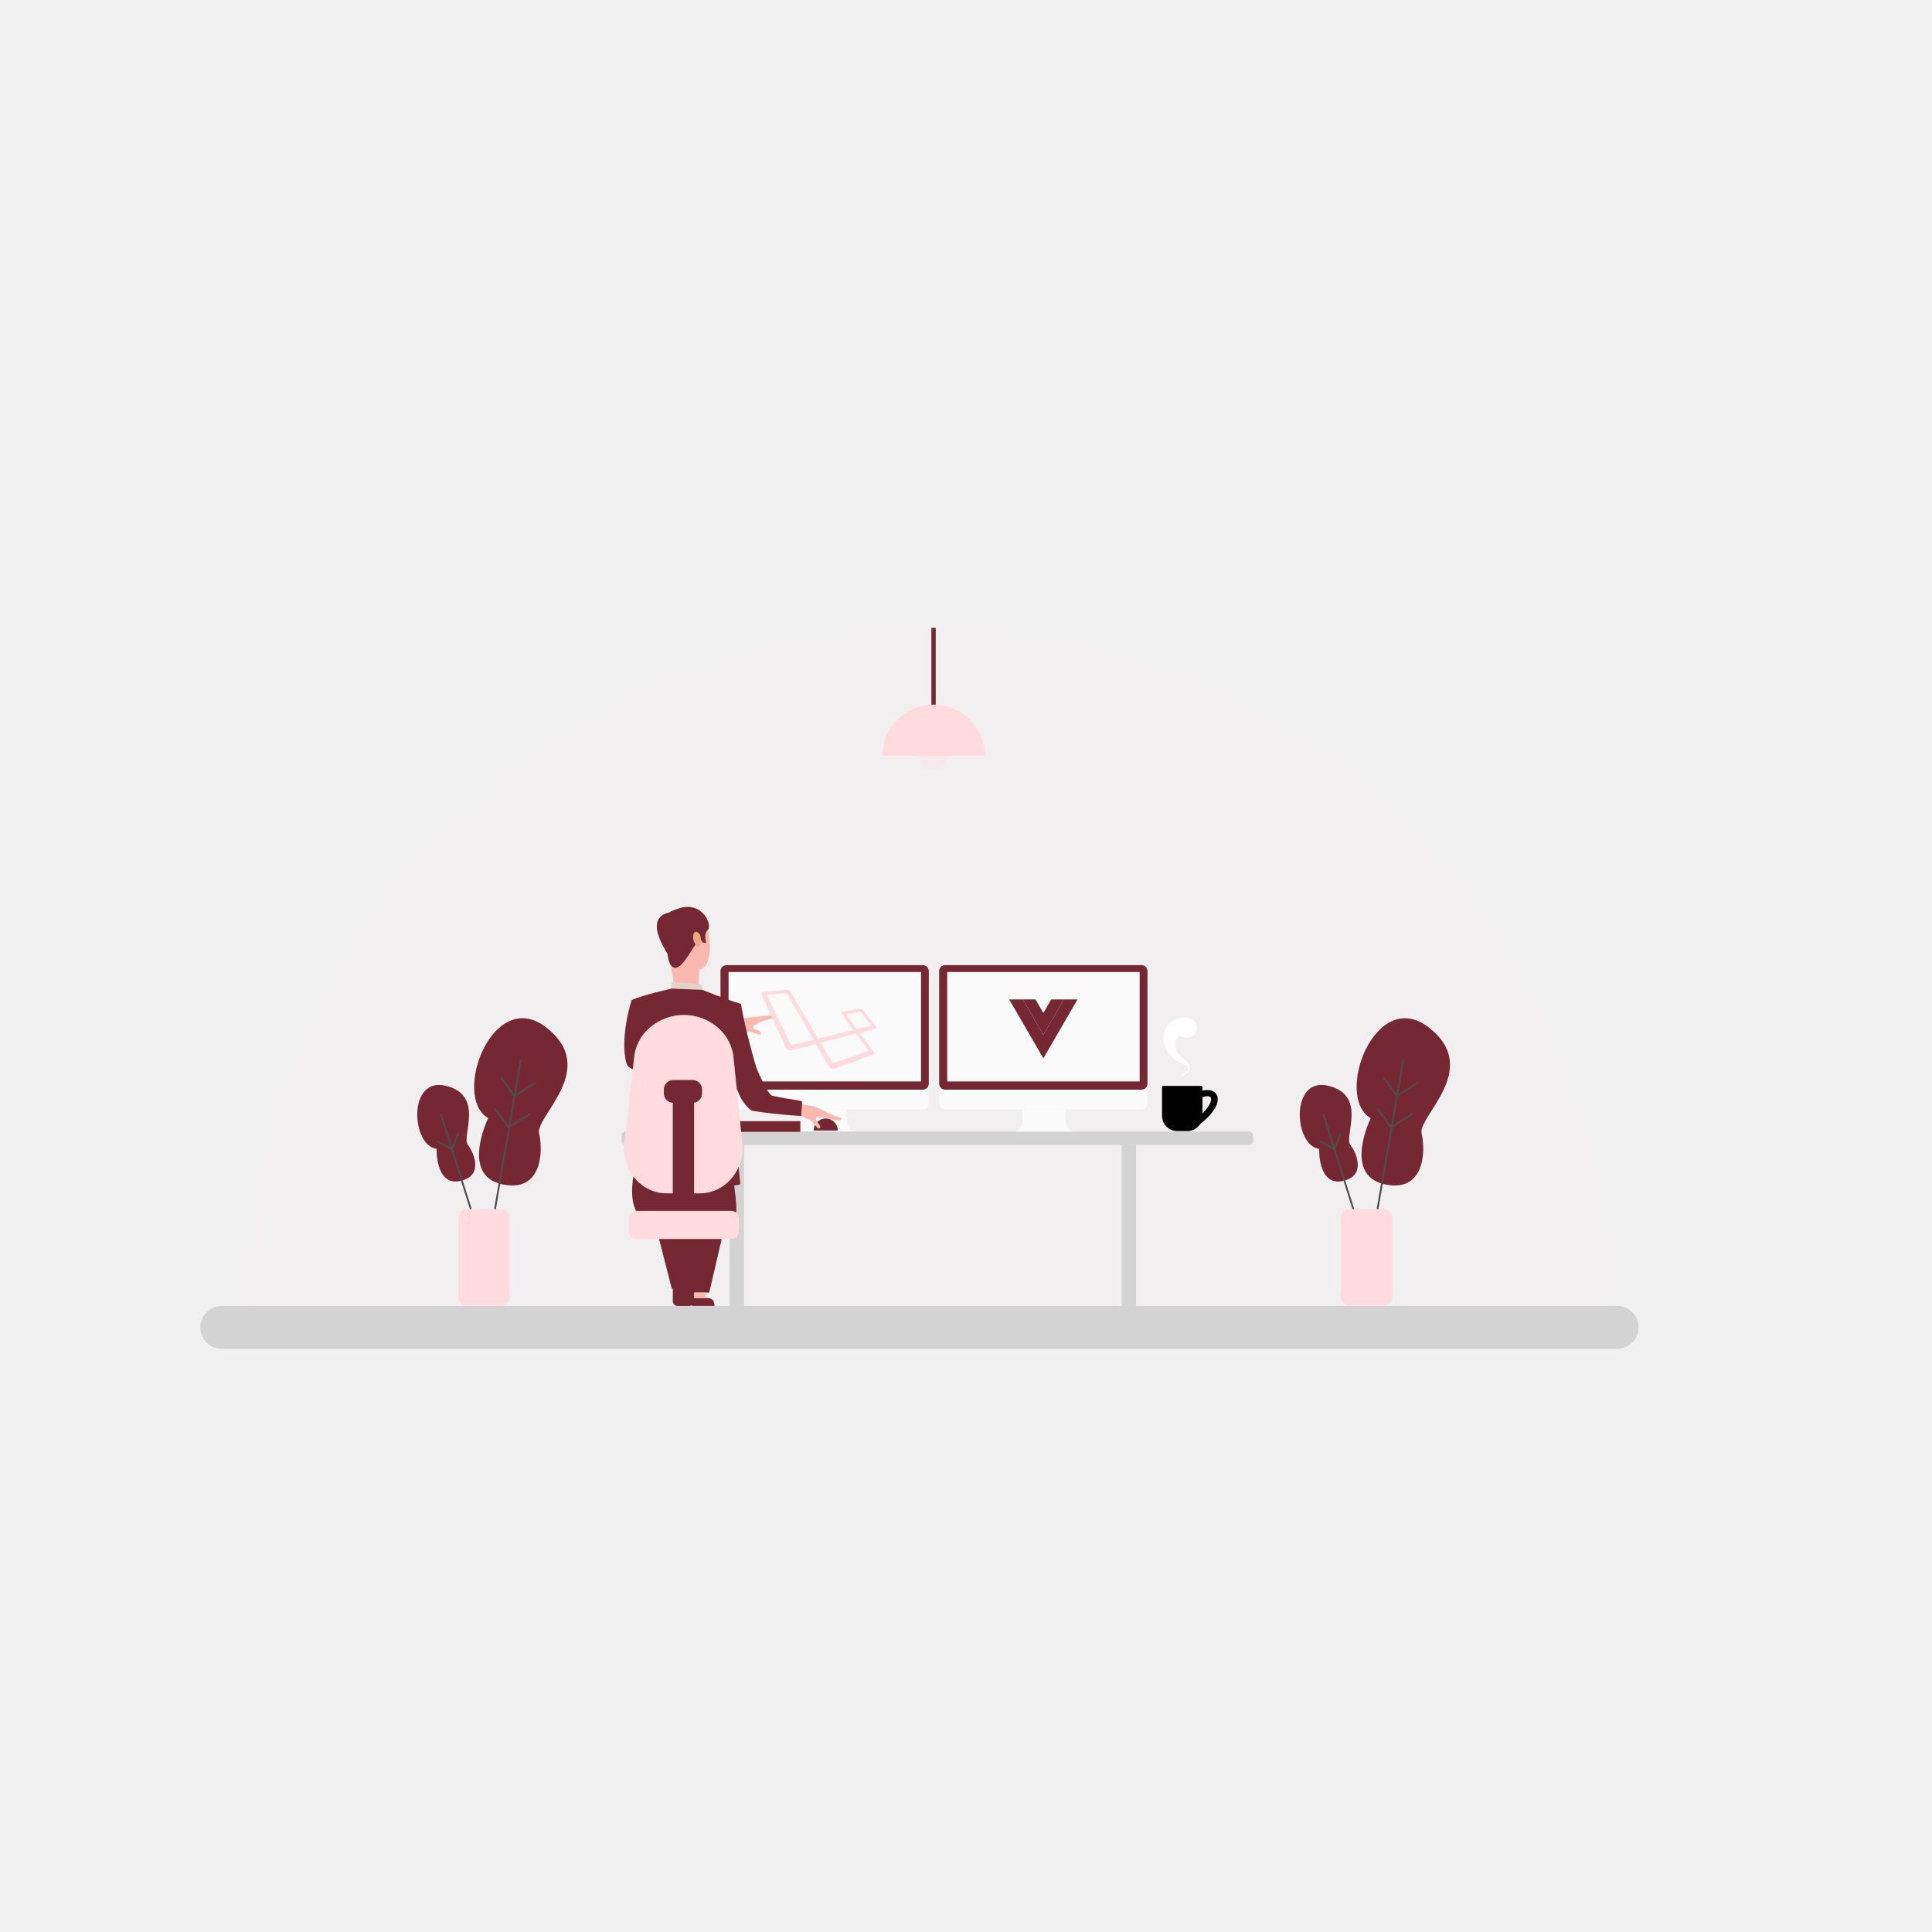
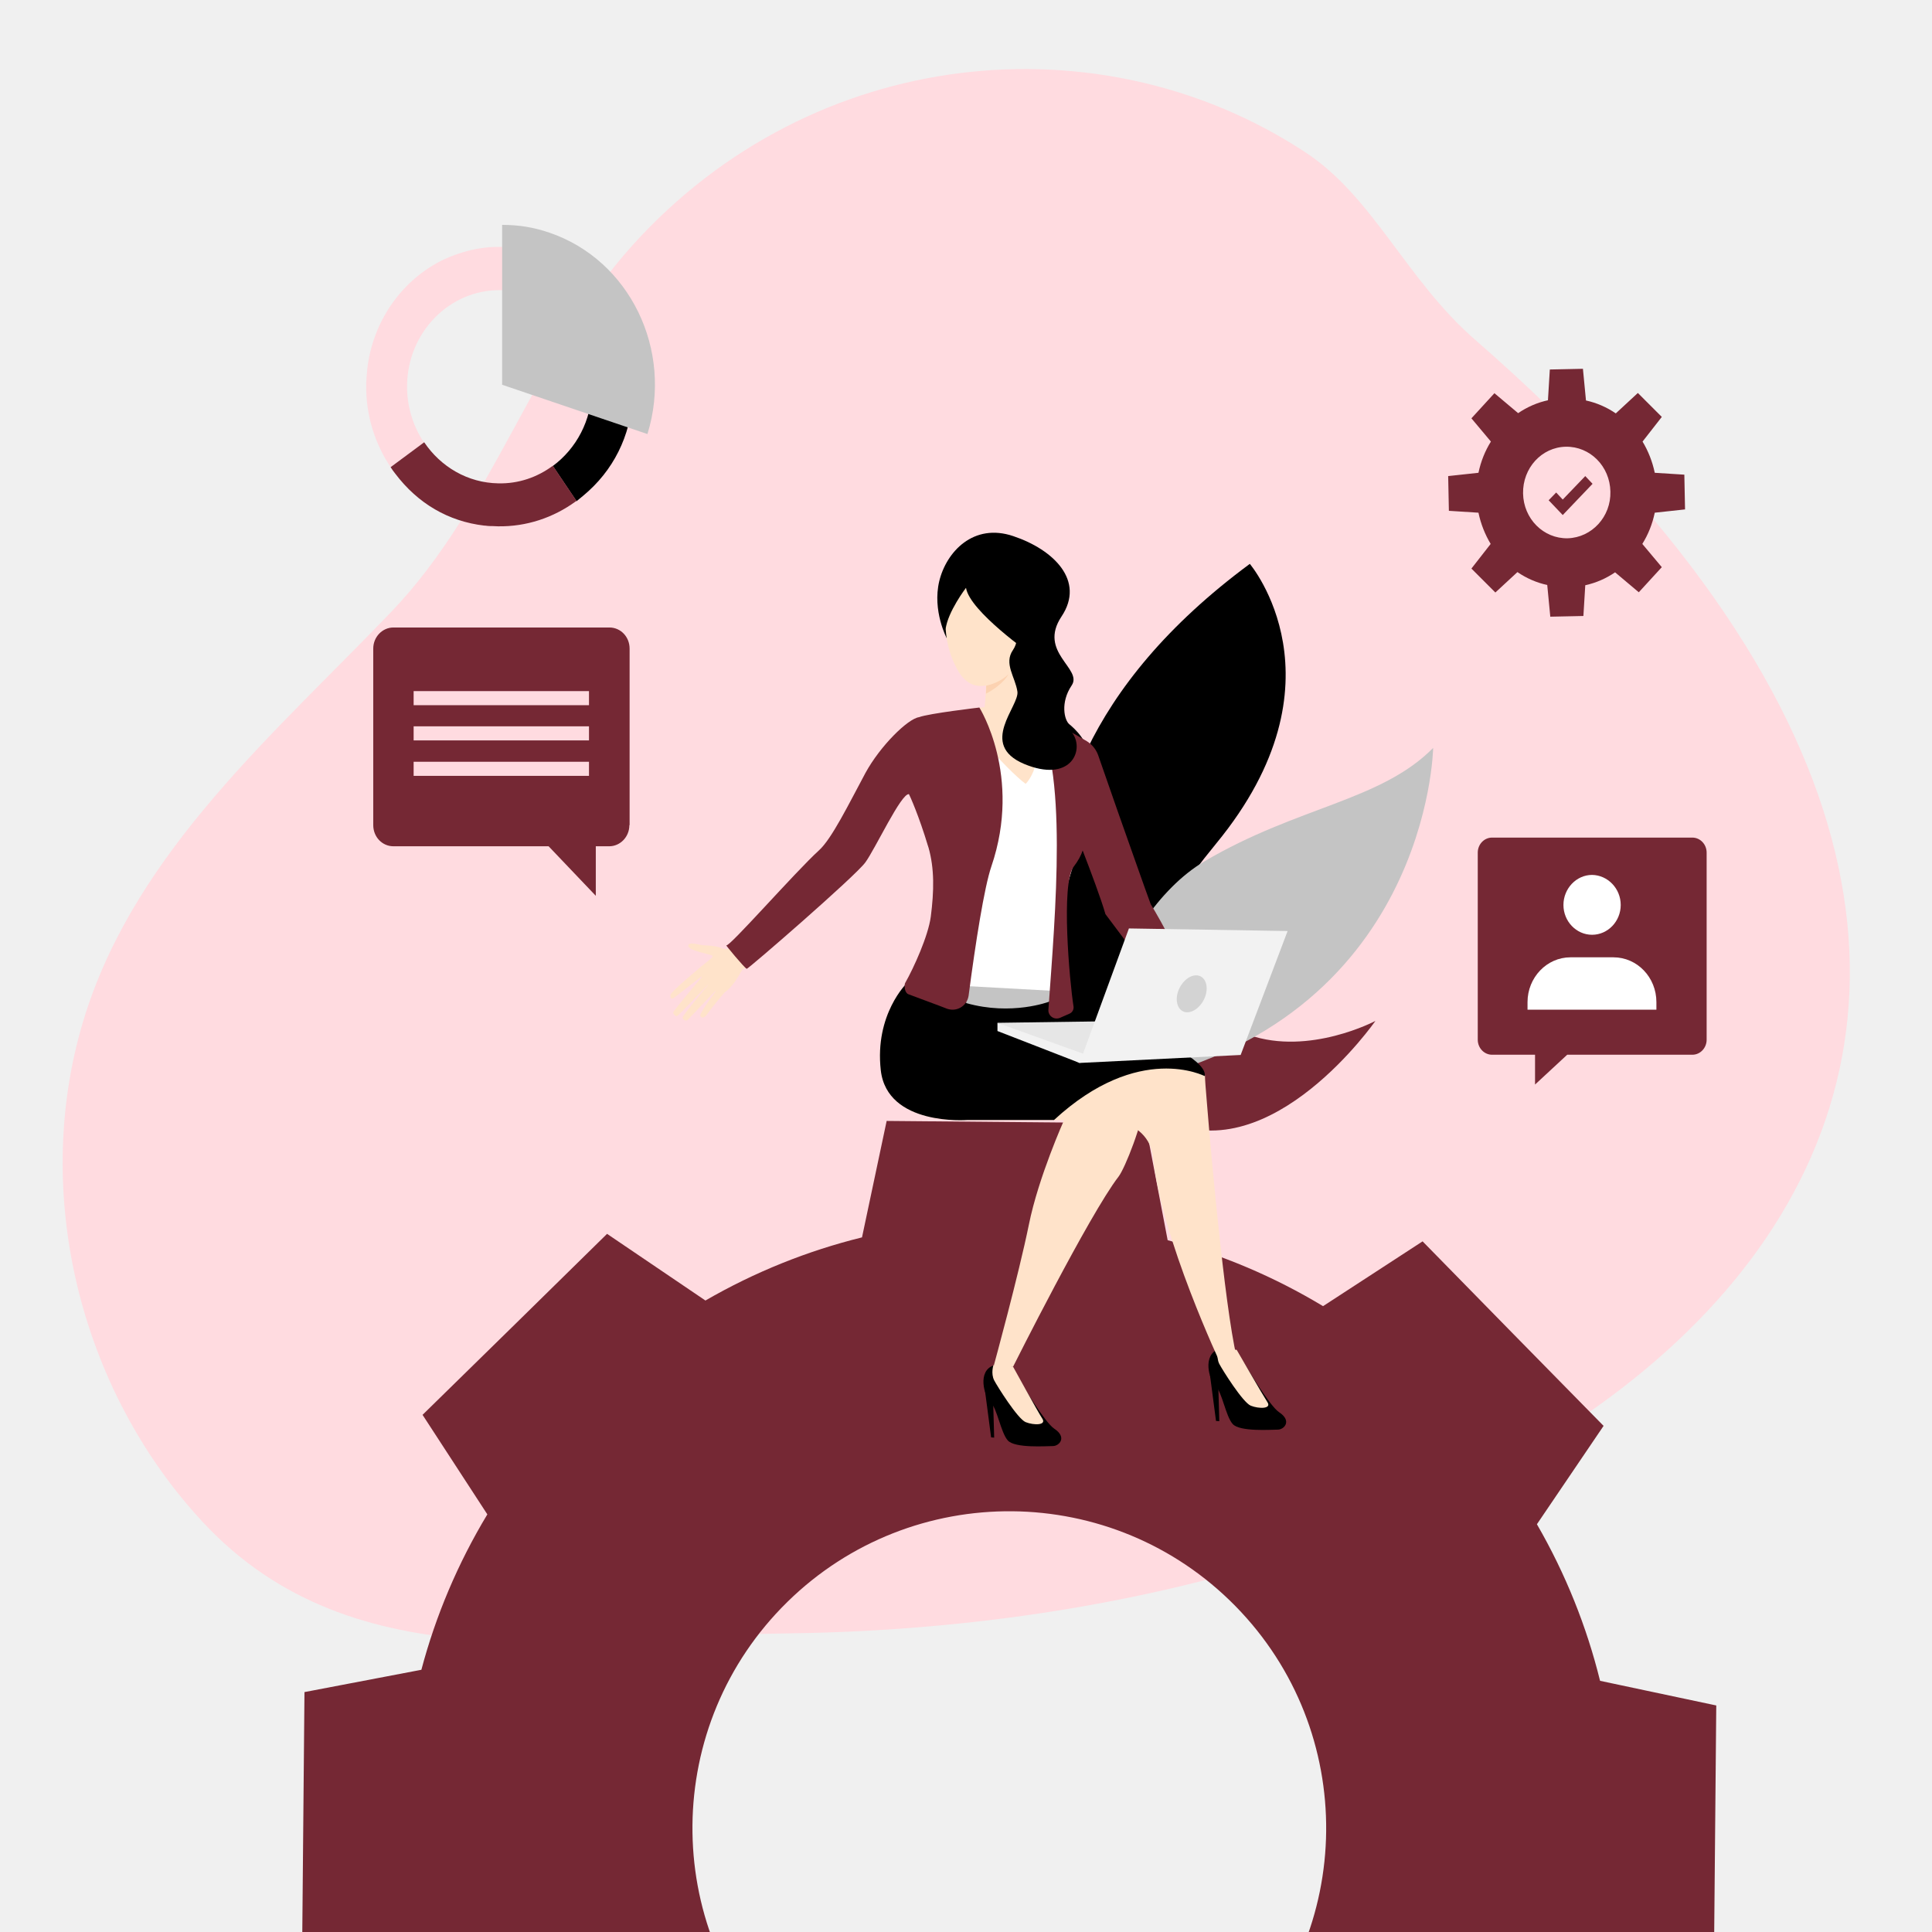
- <svg xmlns="http://www.w3.org/2000/svg" id="SvgjsSvg1059" width="360" height="360" version="1.1">
-   <defs id="SvgjsDefs1060" />
-   <g id="SvgjsG1061">
-     <svg viewBox="0 0 1080 1080" width="360" height="360">
-       <path fill="#ffdbe0" d="M138.95 731.168c0-209.822 170.094-379.916 379.916-379.916s379.916 170.094 379.916 379.916" opacity=".07" class="colorFFBE55 svgShape" />
-       <g fill="#ffdbe0" class="colorFFBE55 svgShape">
-         <path d="M671.504 607.021h-21.221a.679.679 0 0 0-.679.679v16.102a8.483 8.483 0 0 0 8.483 8.483h5.614a8.483 8.483 0 0 0 8.483-8.483V607.7a.68.68 0 0 0-.68-.679z" fill="#000000" class="color000 svgShape" />
-         <path d="M668.96 629.509c4.789-2.704 13.004-10.684 11.636-16.299-.366-1.501-1.283-2.631-2.654-3.267-3.173-1.475-7.716.306-8.223.514l1.512 3.153c1.096-.446 3.775-1.175 5.036-.586.255.119.536.324.686.943.798 3.272-5.631 10.167-9.939 12.6l1.946 2.942z" fill="#000000" class="color000 svgShape" />
-       </g>
-       <path fill="#fafafa" d="M515.851 620.209H406.1a3.347 3.347 0 0 1-3.347-3.347V553.92a3.346 3.346 0 0 1 3.346-3.346H515.85a3.346 3.346 0 0 1 3.346 3.346v62.942a3.345 3.345 0 0 1-3.345 3.347z" class="colorFAFAFA svgShape" />
-       <path fill="#fafafa" d="M474.144 629.284c-.417-1.113-.594-2.321-.594-3.528v-5.548h-24.293v5.548c0 1.207-.177 2.415-.594 3.528-.58 1.548-1.691 3.267-3.764 3.267H477.907c-2.072 0-3.183-1.719-3.763-3.267z" class="colorFAFAFA svgShape" />
-       <path fill="#d3d3d3" d="M698.362 640.01H349.647a2.118 2.118 0 0 1-2.118-2.118v-3.258c0-1.17.948-2.118 2.118-2.118h348.715c1.17 0 2.118.948 2.118 2.118v3.258a2.117 2.117 0 0 1-2.118 2.118z" class="colorD3D3D3 svgShape" />
-       <path fill="#d3d3d3" d="M407.903 640.01h8.01v90.034h-8.01zM627.037 640.01h8.01v90.034h-8.01z" class="colorD3D3D3 svgShape" />
-       <path fill="#752834" d="M515.851 609.133H406.1a3.347 3.347 0 0 1-3.347-3.347v-62.942a3.347 3.347 0 0 1 3.347-3.347h109.751a3.346 3.346 0 0 1 3.346 3.346v62.942a3.346 3.346 0 0 1-3.346 3.348z" class="color2A94F4 svgShape" />
-       <path fill="#fafafa" d="M407.264 543.372h107.585v61.174H407.264zM638.089 620.209h-109.75a3.347 3.347 0 0 1-3.347-3.347V553.92a3.347 3.347 0 0 1 3.347-3.347H638.09a3.347 3.347 0 0 1 3.347 3.347v62.942a3.348 3.348 0 0 1-3.348 3.347z" class="colorFAFAFA svgShape" />
-       <path fill="#fafafa" d="M596.382 629.284c-.417-1.113-.594-2.321-.594-3.528v-5.548h-24.293v5.548c0 1.207-.177 2.415-.594 3.528-.58 1.548-1.691 3.267-3.764 3.267H600.145c-2.072 0-3.182-1.719-3.763-3.267z" class="colorFAFAFA svgShape" />
-       <path fill="#752834" d="M638.089 609.133h-109.75a3.347 3.347 0 0 1-3.347-3.347v-62.942a3.347 3.347 0 0 1 3.347-3.347H638.09a3.347 3.347 0 0 1 3.347 3.347v62.942a3.348 3.348 0 0 1-3.348 3.347z" class="color2A94F4 svgShape" />
-       <path fill="#fafafa" d="M529.502 543.372h107.585v61.174H529.502z" class="colorFAFAFA svgShape" />
-       <path fill="#ffffff" d="M660.316 600.878a7.681 7.681 0 0 0 2.023-1.102c.608-.458 1.156-1.021 1.437-1.649.3-.631.219-1.241-.111-1.739-.34-.504-.898-.927-1.507-1.285a13.398 13.398 0 0 0-1.99-.919c-.323-.118-.763-.275-1.175-.462a13.851 13.851 0 0 1-1.218-.611 14.024 14.024 0 0 1-4.185-3.675 15.7 15.7 0 0 1-2.611-5.179c-.543-1.92-.76-4.022-.372-6.258a11.803 11.803 0 0 1 1.156-3.398 10.312 10.312 0 0 1 2.526-3.139c1.082-.914 2.392-1.601 3.721-2.015a13.654 13.654 0 0 1 3.926-.605l1.341-.017a5.588 5.588 0 1 1-2.38 10.61c-.667-.325-1.021-.499-1.447-.52-.43-.035-1.097.348-1.582 1.188-.49.824-.798 1.975-.843 3.189a9.307 9.307 0 0 0 .621 3.73 9.955 9.955 0 0 0 2.917 4.076c.266.228.538.426.913.687.695.501 1.374 1.042 2.001 1.678.616.638 1.219 1.372 1.538 2.326.161.47.227 1 .145 1.501a3.285 3.285 0 0 1-.546 1.326c-.533.746-1.214 1.253-1.906 1.697a19.02 19.02 0 0 1-2.17 1.147.312.312 0 0 1-.258-.567c.008-.003.015-.007.023-.009l.013-.006z" class="colorFFF svgShape" />
-       <path fill="#fafafa" d="M613.67 596.83h-59.085a6.29 6.29 0 0 1-6.29-6.289v-33.677a6.289 6.289 0 0 1 6.29-6.289h59.085a6.289 6.289 0 0 1 6.289 6.289v33.677a6.29 6.29 0 0 1-6.289 6.289z" class="colorFAFAFA svgShape" />
-       <path fill="#752834" d="M454.86 631.978a6.737 6.737 0 1 1 13.474 0" class="color0B4870 svgShape" />
-       <path fill="#fab9af" d="M402.56 575.419s4.474-2.139 6.438-3.259c1.964-1.117 7.015-2.654 7.423-3.018.407-.366 14.974-1.264 15.858-2.025.883-.761 1.742 1.786-2.033 2.613s-9.028 2.849-9.316 4.325c-.287 1.476 3.878 1.825 4.3 3.04.422 1.215-.118.944-.715 1.203-.598.261-4.955-2.152-6.871-1.466-1.916.686-4.845-.263-6.314.239-1.468.502-8.609 2.905-8.609 2.905l-.161-4.557z" class="colorFAB9AF svgShape" />
-       <path fill="#ead8cf" d="m410.634 578.578 2.304-.852s-2.874-6.745-4.128-6.582c-1.446.19-3.248.666-3.248.666l5.072 6.768z" class="colorEAD8CF svgShape" />
-       <path fill="#752834" d="M411.161 579.744c-.295-.22-4.899-9.053-4.899-9.053l-9.837 1.334 5.316 10.463 9.42-2.744z" class="colorCCE9FF svgShape" />
-       <path fill="#fab9af" d="M439.498 616.685s5.035.456 7.34.501c2.304.044 7.531 1.331 8.078 1.223.549-.106 13.782 6.702 14.954 6.492 1.171-.206.596 2.476-3.144 1.232-3.74-1.245-9.397-2.211-10.419-1.068-1.02 1.144 2.448 3.622 2.183 4.905-.263 1.288-.593.767-1.252.684-.661-.085-3.221-4.47-5.257-4.869-2.035-.397-4.109-2.757-5.656-3.081-1.548-.325-9.06-1.944-9.06-1.944l2.233-4.075zM376.765 509.295s11.279-4.213 16.48 4.374c5.2 8.585 4.7 25.771-.987 27.886-5.684 2.113-14.225 1.008-17.135-4.364-2.91-5.372-5.539-13.137-5.412-18.328.126-5.192 4.093-8.07 7.054-9.568z" class="colorFAB9AF svgShape" />
-       <path fill="#fab9af" d="M391.035 541.947s-.911 8.095-.135 9.598c.776 1.498-14.079 0-14.079 0s-1.341-11.671-3.709-18.568c-2.369-6.891 17.923 8.97 17.923 8.97z" class="colorFAB9AF svgShape" />
-       <path fill="#752834" d="M373.112 532.977s.546 8.689 4.882 8.009c4.335-.678 10.139-13.383 11.949-14.015 1.81-.634 1.827-1.698 1.827-1.698l1.133 1.656 1.922.122s-1.753-5.16.892-7.265c2.646-2.103-2.746-16.701-16.648-11.841 0 0-10.679 2.944-10.291 9.016.389 6.075 1.945 12.994 4.334 16.016z" class="color0B4870 svgShape" />
-       <path fill="#e2d2ca" d="M392.662 553.351s-.049-2.864-1.348-3.142c-1.299-.273-14.341-1.527-15.935-.9v3.34s3.073 1.89 17.283.702z" class="colorE2D2CA svgShape" />
-       <path fill="#eea886" d="M391.483 523.066c-.243-1.02-2.834-3.93-3.825-.812-.992 3.115 1.499 7.309 2.888 6.948 1.389-.357 1.554-3.553.937-6.136z" class="colorEEA886 svgShape" />
-       <path fill="#752834" d="M410.416 662.734s1.774 12.663 1.026 14.908-7.486 12.726-7.486 12.726l-7.486 32.19h-8.983l-.749-37.43-3.743 35.933-7.486-.749-8.983-35.184s-15.842-.853-12.787-25.13c3.054-24.277 56.677 2.736 56.677 2.736z" class="color0B4870 svgShape" />
-       <path fill="#752834" d="M353.672 660.381s6.916 2.037 18.712 3.337c11.795 1.3 41.265-.468 41.451-1.861.187-1.395-6.339-51.891-5.967-54.491.371-2.6.57-11.866.57-11.866.146 2.539 2.732 12.91 5.855 18.562 1.127 2.042 4.428 6.638 6.735 6.987 12.872 1.945 26.228 2.918 27.096 2.694-.729-.317.807-7.966 0-8.235-.706-.237-9.732-1.497-16.469-2.994-2.476-.55-8.422-14.627-8.422-14.627-1.115-2.508-5.174-18.304-6.435-23.771-2.846-12.329-2.408-12.841-2.408-12.841-8.628-2.61-21.726-7.924-21.726-7.924l-17.283-.702s-15.862 3.491-22.108 6.311c-.593.268-.595 14.151-2.221 17.791l5.179 10.926s2.991 21.643 3.612 31.269c.284 4.419-6.171 41.435-6.171 41.435z" class="color2A94F4 svgShape" />
-       <path fill="#752834" d="M350.332 594.776c.451 1.456 2.501 2.686 3.831 3.225a4.963 4.963 0 0 0 2.768.278l.677-.124v-.002l11.844-2.198s2.591-29.845-16.18-36.995c-.497.163-7.085 22.453-2.94 35.816z" class="color2A94F4 svgShape" />
-       <path fill="#752834" d="M373.554 510.307s-14.192 1.439-.253 22.985l.253-22.985zM394.972 725.553s2.994 0 3.743 1.497.749 2.994.749 2.994h-12.726l.749-4.492h7.485z" class="color0B4870 svgShape" />
-       <path fill="#ffdbe0" d="M490.055 574.784c-.615.394-1.33.503-2.014.69a794.89 794.89 0 0 1-7.164 1.916c-.23.061-.221.112-.095.281 2.572 3.456 5.139 6.916 7.707 10.376a3.6 3.6 0 0 1 .227.332c.248.424.186.688-.229.944a5.18 5.18 0 0 1-.919.434c-4.069 1.525-8.162 2.987-12.254 4.449-2.714.97-5.434 1.924-8.154 2.878-.522.183-1.057.329-1.603.426-.605.107-1.132-.045-1.574-.479-.465-.456-.794-1.011-1.12-1.565-2.227-3.778-4.317-7.635-6.459-11.461-.231-.412-.23-.412-.685-.294-4.335 1.127-8.67 2.255-13.006 3.381-.516.134-1.039.181-1.565.067-.826-.179-1.421-.665-1.77-1.424-4.398-9.543-8.789-19.088-13.185-28.632a10.743 10.743 0 0 1-.529-1.422v-.483c.13-.56.535-.77 1.058-.81 1.476-.114 2.954-.214 4.43-.329 2.446-.192 4.891-.388 7.336-.591.215-.018.441.013.645-.093h1.556c.672.194.987.754 1.31 1.295 1.837 3.075 3.668 6.153 5.501 9.23 3.254 5.464 6.51 10.927 9.757 16.394.114.192.216.222.419.173 4.199-1.012 8.399-2.018 12.599-3.024l6.404-1.532c.077-.018.152-.043.229-.065-.02-.125-.1-.201-.161-.287-2.044-2.921-4.088-5.842-6.134-8.762-.531-.757-.385-1.163.534-1.335 1.009-.189 2.027-.327 3.04-.494 1.885-.31 3.769-.626 5.654-.937.299-.049.601-.09.901-.131.488-.067.891.118 1.251.429.601.519 1.043 1.175 1.536 1.786 2.072 2.567 4.106 5.163 6.21 7.704.095.115.179.244.314.321.002.215.002.43.002.644zm-47.775 9.425c.108-.022.222-.041.335-.068.989-.238 1.977-.479 2.966-.718 2.897-.699 5.795-1.397 8.692-2.097.415-.1.472-.248.248-.601a6.5 6.5 0 0 1-.153-.252c-4.816-8.317-9.632-16.634-14.44-24.956-.147-.255-.316-.324-.584-.297-.551.056-1.104.092-1.656.14l-3.952.344c-1.549.135-3.097.275-4.646.406-.399.034-.471.123-.338.499.03.084.071.164.111.243.219.439.444.876.659 1.318 4.134 8.503 8.268 17.006 12.4 25.51.062.127.147.246.158.395.008.121.101.128.2.134zm23.508 9.997c.066-.018.162-.039.255-.07 4.762-1.622 9.525-3.245 14.286-4.87 1.604-.547 3.206-1.102 4.808-1.654.284-.098.312-.169.167-.427a3.658 3.658 0 0 0-.22-.336c-1.567-2.153-3.136-4.304-4.701-6.459-.546-.752-1.078-1.514-1.616-2.271-.152-.213-.308-.377-.619-.292-1.567.424-3.137.837-4.708 1.248-4.798 1.255-9.597 2.508-14.397 3.757-.198.051-.254.094-.131.303 1.907 3.25 3.803 6.507 5.706 9.76.211.362.409.734.688 1.052.12.139.258.247.482.259zm15.041-28.542c-.152.031-.326.07-.502.101l-6.639 1.197c-.703.127-.726.186-.306.757 1.83 2.491 3.662 4.98 5.489 7.474.103.141.188.187.372.14 1.91-.487 3.823-.964 5.736-1.439.571-.142 1.148-.263 1.719-.405.406-.101.437-.215.184-.534-.895-1.126-1.788-2.254-2.679-3.383-.936-1.185-1.869-2.372-2.803-3.558-.141-.178-.3-.332-.571-.35z" class="colorFFBE55 svgShape" />
-       <path fill="#d3d3d3" d="M904.022 754H123.978c-6.615 0-11.978-5.363-11.978-11.978 0-6.615 5.363-11.978 11.978-11.978h780.045c6.615 0 11.978 5.363 11.978 11.978C916 748.637 910.637 754 904.022 754z" class="colorD3D3D3 svgShape" />
-       <path fill="#752834" d="M385.24 626.737h62.134v5.989H385.24z" class="color0B4870 svgShape" />
-       <path fill="#ffdbe0" d="M391.358 667.08h-18.851c-13.159 0-23.826-11.507-23.826-25.702l5.959-51.495c2.048-13.726 14.752-22.54 27.64-22.54 13.03 0 25.81 9.032 27.697 22.939l5.207 51.095c0 14.196-10.667 25.703-23.826 25.703z" class="colorFFBE55 svgShape" />
-       <path fill="#752834" d="M385.315 730.045h-6.526a2.694 2.694 0 0 1-2.694-2.694V612.809a2.695 2.695 0 0 1 2.694-2.695h6.526a2.694 2.694 0 0 1 2.694 2.695V727.35a2.695 2.695 0 0 1-2.694 2.695z" class="color2A94F4 svgShape" />
-       <path fill="#752834" d="M387.222 616.488h-10.895a5.221 5.221 0 0 1-5.221-5.221v-2.305a5.221 5.221 0 0 1 5.221-5.221h10.895a5.221 5.221 0 0 1 5.221 5.221v2.305a5.221 5.221 0 0 1-5.221 5.221z" class="color2A94F4 svgShape" />
-       <path fill="#ffdbe0" d="M408.8 692.615h-53.109a4.138 4.138 0 0 1-4.138-4.138v-7.444a4.138 4.138 0 0 1 4.138-4.138H408.8a4.138 4.138 0 0 1 4.138 4.138v7.444a4.137 4.137 0 0 1-4.138 4.138z" class="colorFFBE55 svgShape" />
-       <circle cx="521.868" cy="422.521" r="7.754" fill="#ffdbe0" opacity=".29" class="colorFFBE55 svgShape" />
-       <path fill="#ffdbe0" d="M521.868 393.905c-15.804 0-28.616 12.812-28.616 28.616h57.232c0-15.804-12.811-28.616-28.616-28.616z" class="colorFFBE55 svgShape" />
-       <path fill="#752834" d="M520.657 350.985h2.422v42.92h-2.422z" class="color0B4870 svgShape" />
-       <path fill="#752834" d="M602.335 558.784c-.732 1.057-1.323 2.199-1.967 3.309-5.624 9.689-11.238 19.384-16.855 29.078-.268.463-.267.463-.535 0-6.183-10.67-12.365-21.339-18.551-32.007-.077-.133-.123-.295-.271-.38v-.095l7.645.017c.316.551.629 1.103.947 1.652l5.35 9.229c1.648 2.843 3.296 5.686 4.938 8.532.156.271.262.271.416 0 .582-1.02 1.175-2.034 1.764-3.051 1.927-3.324 3.854-6.647 5.779-9.971 1.233-2.129 2.461-4.261 3.692-6.392l7.645-.017c.003.033.003.064.003.096z" class="colorCCE9FF svgShape" />
-       <path fill="#752834" d="M571.802 558.705c2.257-.005 4.513-.005 6.77-.024.29-.003.375.164.488.359a6469.37 6469.37 0 0 0 3.89 6.706c.085.146.176.287.269.437.19-.118.237-.293.322-.438 1.291-2.22 2.585-4.439 3.862-6.667.16-.279.321-.402.66-.398 2.209.023 4.418.02 6.627.026-1.231 2.131-2.459 4.262-3.692 6.392-1.925 3.325-3.853 6.648-5.779 9.971-.589 1.016-1.182 2.031-1.764 3.051-.155.271-.26.271-.416 0-1.643-2.846-3.291-5.689-4.938-8.532-1.783-3.077-3.568-6.152-5.35-9.229-.32-.551-.634-1.103-.949-1.654z" class="color0B4870 svgShape" />
-       <path fill="#fab9af" d="m394.654 722.559-.431 2.994h-5.988v-2.994z" class="colorFAB9AF svgShape" />
-       <path fill="#ffdbe0" d="M778.328 724.928a4.904 4.904 0 0 1-4.904 4.904h-18.917a4.904 4.904 0 0 1-4.904-4.904v-44.14a4.904 4.904 0 0 1 4.904-4.904h18.917a4.904 4.904 0 0 1 4.904 4.904v44.14z" class="colorFFBE55 svgShape" />
-       <path fill="#752834" d="M766.234 625.074s-15.486 31.479 7.331 36.84c22.817 5.361 23.475-18.384 21.137-28.17s33.869-36.094 4.007-59.369c-29.862-23.274-53.135 38.692-32.475 50.699z" class="colorCCE9FF svgShape" />
-       <path fill="#752834" d="M737.398 642.163s-.729 20.715 12.867 18.083c13.596-2.632 8.204-15.59 4.576-20.299-3.628-4.709 9.521-27.651-12.208-32.969-21.728-5.319-19.277 33.712-5.235 35.185z" class="colorCCE9FF svgShape" />
-       <path fill="none" stroke="#4D4D4D" stroke-miterlimit="10" d="m739.717 622.635 16.815 53.248M749.526 633.478l-3.562 8.941-8.116-4.471M784.472 592.508l-14.425 83.375M792.934 605.119l-11.95 7.548-7.667-10.35M789.665 622.604l-11.951 7.547-7.667-10.35" class="colorStroke4D4D4D svgStroke" />
-       <path fill="#ffdbe0" d="M284.999 724.928a4.904 4.904 0 0 1-4.904 4.904h-18.917a4.904 4.904 0 0 1-4.904-4.904v-44.14a4.904 4.904 0 0 1 4.904-4.904h18.917a4.904 4.904 0 0 1 4.904 4.904v44.14z" class="colorFFBE55 svgShape" />
-       <path fill="#752834" d="M272.904 625.074s-15.486 31.479 7.331 36.84c22.817 5.361 23.475-18.384 21.137-28.17-2.338-9.786 33.869-36.094 4.007-59.369-29.862-23.274-53.135 38.692-32.475 50.699z" class="colorCCE9FF svgShape" />
-       <path fill="#752834" d="M244.068 642.163s-.729 20.715 12.867 18.083c13.596-2.632 8.204-15.59 4.576-20.299-3.629-4.709 9.52-27.651-12.208-32.969s-19.276 33.712-5.235 35.185z" class="colorCCE9FF svgShape" />
-       <path fill="none" stroke="#4D4D4D" stroke-miterlimit="10" d="m246.387 622.635 16.815 53.248M256.196 633.478l-3.561 8.941-8.116-4.471M291.142 592.508l-14.425 83.375M299.605 605.119l-11.951 7.548-7.667-10.35M296.335 622.604l-11.95 7.547-7.668-10.35" class="colorStroke4D4D4D svgStroke" />
+ <svg xmlns="http://www.w3.org/2000/svg" id="SvgjsSvg1049" width="360" height="360" version="1.1">
+   <defs id="SvgjsDefs1050" />
+   <g id="SvgjsG1051">
+     <svg enable-background="new 0 0 823 823" viewBox="0 0 823 823" width="360" height="360">
+       <path fill="#ffdbe0" d="M556.1 64.9C469 7.5 346.6 19.1 269.6 104.3c-42.1 46.6-59.2 110.7-102.9 156.3-49.2 51.4-108 101.3-130.3 171.3-23.7 74.4-2.9 159.7 50.1 216.6 64.5 69.2 159.3 48.4 248.9 47.3C702.3 691.2 975 446.3 628 144.4c-29-25.4-43.1-60.6-71.9-79.5z" class="colorcce9ff svgShape" />
+       <path fill="#752834" d="M585.9 434.9S542 498 497.2 477.5C452.3 457 486 439 486 439s-8.3-17.3 46.1 1.9c25.7 8.9 53.8-6 53.8-6z" class="colorffbe55 svgShape" />
+       <path fill="#000000" d="M532.4 240.2s42.5 50-14.3 119.1c-56.8 69.2-48 105.8-48 105.8s-79.2-120.3 62.3-224.9z" class="color0e538c svgShape" />
+       <path fill="#c4c4c4" d="M478.5 461.9c-26.4 5.3-5-71.6 34.6-95 39.7-23.4 75.1-25.7 97.4-48.3 0 0-1.8 117-132 143.3z" class="color2a94f4 svgShape" />
+       <path fill="#752834" d="M652.2 912.4c12.6-20.9 22-43.2 28.1-66.2l49.8-9.5.5-55.1.5-55.1-49.5-10.5c-5.7-23.1-14.7-45.6-26.9-66.7l28.4-41.9-38.6-39.3-38.5-39.3-42.4 27.6c-20.9-12.6-43.2-22-66.2-28.1l-9.5-49.8-55.1-.5-55.1-.5-10.5 49.6c-23.1 5.7-45.6 14.7-66.7 26.9l-41.9-28.4-39.3 38.6-39.3 38.5 27.6 42.4c-12.6 20.9-22 43.2-28.1 66.2l-49.8 9.5-.5 55.1-.5 55.1 49.6 10.5c5.7 23.1 14.7 45.6 26.9 66.7l-28.4 41.9 38.6 39.3 38.6 39.3 42.4-27.6c20.9 12.6 43.2 22 66.2 28.1l9.5 49.8 55.1.5 55.1.5 10.5-49.6c23.1-5.7 45.6-14.7 66.7-26.9l41.9 28.4 39.3-38.6 39.3-38.6-27.8-42.3zm-318.6-39.1c-52.2-53.2-51.4-138.7 1.8-190.9 53.2-52.2 138.7-51.4 190.9 1.8 52.2 53.2 51.4 138.7-1.8 190.9-53.2 52.2-138.7 51.4-190.9-1.8z" class="colorffbe55 svgShape" />
+       <path fill="#000000" d="M531 582.3s9.8 16.6 13.9 19.3c5.6 3.7 2.1 7.4-.6 7.4s-16.2 1-19.2-2.4-4.5-13.6-7.3-16.2c-2.8-2.7-5.7-13.2 1.4-15.8 6.2-2.4 11.8 7.7 11.8 7.7z" class="color0e538c svgShape" />
+       <path fill="#ffe3ca" d="M526.8 575s11.2 19.4 13.1 22.3c1.9 2.9-3.6 2.9-7.1 1.5-3.4-1.4-12.1-15.3-13.4-17.8-1.5-3-.3-6.5-.3-6.5l7.7.5z" class="colorffe3ca svgShape" />
+       <path fill="#000000" d="m515.4 585.5 2.6 19.8 1.4.1-.4-14.3zM435.2 589.3s9.8 16.6 13.9 19.3c5.6 3.7 2.1 7.4-.6 7.4s-16.2 1-19.2-2.4-4.5-13.6-7.3-16.2c-2.8-2.7-5.8-13.5 1.4-15.8 6.2-2.1 11.8 7.7 11.8 7.7z" class="color0e538c svgShape" />
+       <path fill="#ffe3ca" d="M431.5 582.1s10.6 19.3 12.5 22.2c1.9 2.9-3.6 2.9-7.1 1.5-3.4-1.4-12.1-15.3-13.4-17.8-1.5-3-.3-6.5-.3-6.5l8.3.6z" class="colorffe3ca svgShape" />
+       <path fill="#000000" d="m419.6 592.5 2.6 19.8 1.3.1-.4-14.3z" class="color0e538c svgShape" />
+       <path fill="#ffe3ca" d="m391.8 438.6 88.4 40.3s9.9 3.2 11 14.2c3.4 34.2 29 88.4 29 88.4 8.2 4 7.6.5 7.6.5-5.2-16.6-11.5-85-13.7-112.5-.5-5.8-.8-9.8-.8-11.1 0-.9-1-2-2.6-3.3-12.1-9.8-62-30.2-62-30.2-37.6-1-56.9 13.7-56.9 13.7z" class="colorffe3ca svgShape" />
+       <path fill="#ffe3ca" d="M375.2 455.9c2.7 23.9 36.8 21.2 36.8 21.2h41.3s-10.9 24.2-15 44.5c-4.4 21.6-14.9 59.9-14.9 59.9s.7 1.3 8.2.6c0 0 32.4-64.7 44.9-80.9 2.7-3.5 10.3-22.5 11.6-33.8.4-3.8.2-6.8-1.3-7.9-1.4-1.2-4.7-3.5-9.1-6.2-12.9-8.2-35.4-20.7-48-23.5-16.8-3.8-43.3-10.8-43.3-10.8s-14 13-11.2 36.9z" class="colorffe3ca svgShape" />
+       <path fill="#000000" d="M403.3 271.9s-6.2-11.7-3.2-24.3c3-12.5 14.6-25 31.6-19.2 17 5.7 30.7 18.9 20.5 34.2-10.2 15.3 9.2 22.2 4.3 29.4-4.9 7.3-3.1 14.8-1 16.5 2.1 1.7 8.8 7.7 8.1 14.8-.7 7.1-33-20.8-33-20.8s-17.4-35.1-27.3-30.6z" class="color0e538c svgShape" />
+       <path fill="#eb4747" d="M455.1 422s-2.6 12.4-68.6-3.3c0 .1 22.1-7.3 68.6 3.3z" class="coloreb4747 svgShape" />
+       <path fill="#ffffff" d="M385.8 422.3c-1 2-2 3.9-3.1 5.9l72.4 2.1c-3.8-12.8-2.6-30.1-1.9-43.2.8-16 9.7-27.2 8.7-43.4 4.8.8 5.6.9 10.4 1.7-7.3-20.8-9.8-31.2-32.5-39.2-7.4-2.6-12.3-3.1-20.3-2.5-26.3 2.2-34.2 2.5-47.2 26.3 20.2 3.2 16.9 10.5 23 30.6 3 9.8 6.1 20.8 4.5 31.1-1.5 10.1-14 21.3-14 30.6z" class="colorfff svgShape" />
+       <path fill="#ffe3ca" d="M427.7 311.1c-10.8-2-8.5-8-8.5-8s.5-3.4.7-7.7c.1-1.1.1-2.2.1-3.4 0-1.8-.1-3.6-.3-5.3-.9-7.2 19.5-2.9 19.5-2.9s-1.2 14.6 1.6 19c2.9 4.4-2.3 10.3-13.1 8.3z" class="colorffe3ca svgShape" />
+       <path fill="#ffe3ca" d="M407.2 303s21.7 25.1 29.7 30.9c0 0 9.2-8.3 3.5-30.3.1 0-10.4-5.3-33.2-.6zM407.8 242.7s-11.3 21.7-.1 42.3c11.2 20.6 33.2-9 34.6-12.4 1.4-3.5 9-23.1-6-29-15-6-25.3-6.8-28.5-.9z" class="colorffe3ca svgShape" />
+       <path fill="#000000" d="M411.5 250.4s-7.8 10.2-8.7 17.7c0 0-3.1-14.2 5.6-27.9s31-.7 33.9 4.8c3 5.5 11.7 10.3-3 33.8.2 0-26.2-18.3-27.8-28.4z" class="color0e538c svgShape" />
+       <path fill="#fcd2b1" d="M429.6 287.2s-2 4.3-9.6 8.3c.1-1.1.1-2.2.1-3.4-.1-.1 5.1-.7 9.5-4.9z" class="colorfcd2b1 svgShape" />
+       <path fill="#ffe3ca" d="M315.6 402.7s-5.4 2.4-7.9 1.3c-2.5-1.1-6.5-1.3-7.7-1.3-1.7 0-6.8-1.9-6.8.2.1 2 8.4 3.4 10.1 4.1 1.7.6-5.1 4.4-5.7 6-.6 1.7 7.1 12.6 11.4 9.5 4.3-3.1 6.7-9.3 7.6-9.7.9-.4 3.3-2.1 3.3-2.1l-4.3-8z" class="colorffe3ca svgShape" />
+       <path fill="#ffe3ca" d="M298.4 412s-12.6 10.4-12.8 11.8c-.2 1.4.5 2.1 1.7 1.1 1.2-.9 12.5-9.7 12.5-9.7s-12.6 14.9-13 16c-.2.6 1 2 1.7 1.6.7-.4 14.1-14.4 14.1-14.4s-11.7 13.9-11.8 15c-.1.9 1.4 1.9 2.3.9.9-1 12.6-13.2 12.6-13.2s-7.9 10.7-7.4 11.6c.3.6 1.3 1.8 3.2-1 1.9-2.8 7.2-9 7.2-9L298.4 412z" class="colorffe3ca svgShape" />
+       <path fill="#000000" d="M449 477.1h-37s-34.1 2.7-36.8-21.2c-2.7-23.9 11.2-37.2 11.2-37.2s18 4.8 33.7 8.6c7.9-1.7 17.4-2.8 28.4-2.5 0 0 66.7 22 64.7 33.6 0 .1-27.9-14.8-64.2 18.7z" class="color254368 svgShape" />
+       <path fill="#e6e6e6" d="m424.9 435.7 70.6-1-35.6 18.1z" class="colore6e6e6 svgShape" />
+       <path fill="#c4c4c4" d="M446.9 426.7s-15.9 6.1-35.3.6l-.9-7.3 40.1 2.2-3.9 4.5z" class="color2a94f4 svgShape" />
+       <path fill="#f2f2f2" d="m459.9 452.8-35-13.6v-3.5l37.7 13.6z" class="colorf2f2f2 svgShape" />
+       <path fill="#752834" d="M446.6 430.1c-.2 2.6 2.4 4.5 4.9 3.5l4.1-1.8c1.2-.5 1.9-1.8 1.7-3.1-1.7-10.7-5.4-52.2 0-59.4 2-2.6 3.2-4.9 3.9-7 3.5 9.1 7.9 20.8 9.7 27.1l33.3 44.4 11.2 2.8c-13.9-33.6-25.2-51.4-25.2-51.4-2.2-5.9-8.4-23.6-14-39.4-3.5-10-6.7-19.2-8.4-24.1-.9-2.5-2.6-4.6-4.9-6-5.2-3.1-13.8-8-21.6-11.7h-.1c-.2-.1-.5-.2-.7-.4 14.8 22.4 9 85.8 6.1 126.5 0-.1 0-.1 0 0zM391.5 305.5c-4.8.7-16.5 12.2-22.8 23.7-7.1 13.2-14.4 28.2-19.9 33.1-10 9.1-38.1 41.2-39.4 40.4-.5-.3 7.7 9.6 8.7 10 .5.2 46.1-39.3 50.5-45.3 4.2-5.7 15.3-29.6 18.6-29.1.3.5 4.3 9.3 8.1 22.1.1.2.1.4.2.6 2.6 8.9 2.4 18.6 1 29.5-1.1 8.2-7.2 21.7-10.9 28.2-.4.8-.3 2.3.1 3.4.3.7.7 1.2 1.2 1.4l13.4 5 3.1 1.2c2.3.8 4.6.4 6.4-.9 1.5-1.1 2.5-2.7 2.8-4.6 3-22.9 6.7-46.3 9.7-55.1 13.2-38.7-5.1-67.7-5.1-67.7s-21.5 2.5-25.7 4.1z" class="colorffbe55 svgShape" />
+       <path fill="#f2f2f2" d="m459.9 452.8 21-57.3 67.6 1.1-20 52.8z" class="colorf2f2f2 svgShape" />
+       <path fill="#d3d3d3" d="M502.5 420.8c-2.1 4.1-1.4 8.6 1.4 10 2.8 1.4 6.8-.8 8.9-4.9 2.1-4.1 1.4-8.6-1.4-10-2.9-1.4-6.8.8-8.9 4.9z" class="colord3d3d3 svgShape" />
+       <path fill="#000000" d="M431.2 264.3s4.3 6.7.3 12.6c-4 5.8 1 11.5 1.9 17.7.9 6.2-16.7 22.5 2.8 30.8 19.6 8.2 25.8-5.4 20.8-12.9s-8.5-13.6-9-24.3c-.4-10.7-3.9-27.3-16.8-23.9z" class="color0e538c svgShape" />
+       <path fill="#752834" d="M653.9 449.3V462l13.7-12.7h53.3c3.4 0 6.1-2.9 6.1-6.4v-79.7c0-3.5-2.7-6.4-6.1-6.4h-85.3c-3.4 0-6.1 2.9-6.1 6.4v79.7c0 3.5 2.7 6.4 6.1 6.4H653.9z" class="colorffbe55 svgShape" />
+       <path fill="#ffffff" d="M705.6 430.1v-3.2c0-10.6-8.2-19.1-18.3-19.1H669c-10.1 0-18.3 8.6-18.3 19.1v3.2h54.9zM690.4 385.5c0 7-5.5 12.7-12.2 12.7-6.7 0-12.2-5.7-12.2-12.7 0-7 5.5-12.8 12.2-12.8 6.7.1 12.2 5.8 12.2 12.8z" class="colorfff svgShape" />
+       <path fill="#752834" d="M268.1 351.5c0 5-3.9 9-8.6 9h-5.7v21.1l-20.1-21.1h-66.1c-4.8 0-8.6-4-8.6-9v-75.2c0-5 3.9-9 8.6-9h92c4.8 0 8.6 4 8.6 9v75.2z" class="colorffbe55 svgShape" />
+       <path fill="#ffdbe0" d="M176.2 294.4h74.7v6h-74.7zM176.2 309.4h74.7v6h-74.7zM176.2 324.5h74.7v6h-74.7z" class="colorcce9ff svgShape" />
+       <path fill="#000000" d="M248.4 211.2c12.8-10.6 20.2-25.3 21.2-42.4.1-1.1.1-2.1.1-3.2.1-6.6-.7-12.2-2.5-18.4-.1-.2-.1-.3-.2-.5 0 .2.1.3.2.5l-16.8 5.4c1.2 4 1.8 8.3 1.8 12.8-.2 13.7-6.7 25.7-16.7 33.1l10.1 15c.9-.8 1.9-1.5 2.8-2.3z" class="color0e538c svgShape" />
+       <path fill="#ffdbe0" d="M180.6 188.5c-4.6-6.9-7.3-15.3-7.2-24.3.3-22.8 18.2-40.9 39.9-40.6 17.5.3 32.1 12.4 37 29l16.8-5.4c0-.2-.1-.3-.2-.5-.2-.7-.5-1.5-.7-2.2-.1-.2-.1-.4-.2-.6-8-22.5-27.2-37.3-50.1-38.6-.5 0-1.1 0-1.6-.1h-3.8c-.6 0-1.2.1-1.8.1-.4 0-.8.1-1.2.1-.3 0-.7.1-1 .1-.7.1-1.4.2-2 .3h-.1c-4.9.8-9.5 2.2-13.9 4.1-.5.2-1.1.5-1.6.7-17.5 8.5-30.2 26-32.5 47v.4c-.1.7-.1 1.4-.2 2.1 0 .4-.1.7-.1 1.1 0 .5 0 1-.1 1.4v1.2c-.2 13.1 3.7 25.2 10.4 35.2l14.2-10.5z" class="colorcce9ff svgShape" />
+       <path fill="#752834" d="m245.6 213.4-10.1-15c-6.6 4.9-14.6 7.7-23.2 7.5-13.1-.2-24.6-7.1-31.6-17.5L166.4 199c.6 1 1.3 1.9 2 2.8 9.6 12.7 22.6 20.3 37.9 22.1h.3c.8.1 1.6.2 2.3.2H209.7c.8 0 1.6.1 2.4.1 12.2.2 23.6-3.7 33-10.5 1.1-.7 1.4-1 .5-.3z" class="colorffbe55 svgShape" />
+       <path fill="#c4c4c4" d="m213.9 163.9 61.9 21c11.1-35.8-7.6-74.2-41.8-85.8-6.8-2.3-12.9-3.3-20.1-3.3v68.1z" class="color2a94f4 svgShape" />
+       <path fill="#752834" d="m717.8 217-.3-14.8-12.6-.8c-1-4.8-2.8-9.3-5.2-13.3l8.2-10.5-10.2-10.2-9.4 8.7c-3.8-2.6-8.1-4.5-12.7-5.5l-1.3-13.5-14.1.3-.8 13.1c-4.6 1-8.9 2.9-12.7 5.5l-10.1-8.5-9.8 10.7 8.3 9.9c-2.5 4-4.3 8.5-5.3 13.3l-12.9 1.4.3 14.8 12.6.8c1 4.8 2.8 9.3 5.2 13.3l-8.2 10.5 10.2 10.2 9.4-8.7c3.8 2.6 8.1 4.5 12.7 5.5l1.3 13.5 14.1-.3.8-13.1c4.6-1 8.9-2.9 12.7-5.5l10.1 8.5 9.8-10.7-8.3-9.9c2.5-4 4.3-8.5 5.3-13.3l12.9-1.4zm-50 12.3c-10.3.2-18.8-8.3-19-19.1-.2-10.8 7.9-19.7 18.2-19.9 10.3-.2 18.8 8.3 19 19.1.3 10.7-7.9 19.6-18.2 19.9z" class="colorffbe55 svgShape" />
+       <path fill="#752834" d="m665.7 219.4-6-6.3 3.2-3.3 2.8 3 9.6-10 3.1 3.3z" class="colorffbe55 svgShape" />
    </svg>
  </g>
</svg>
